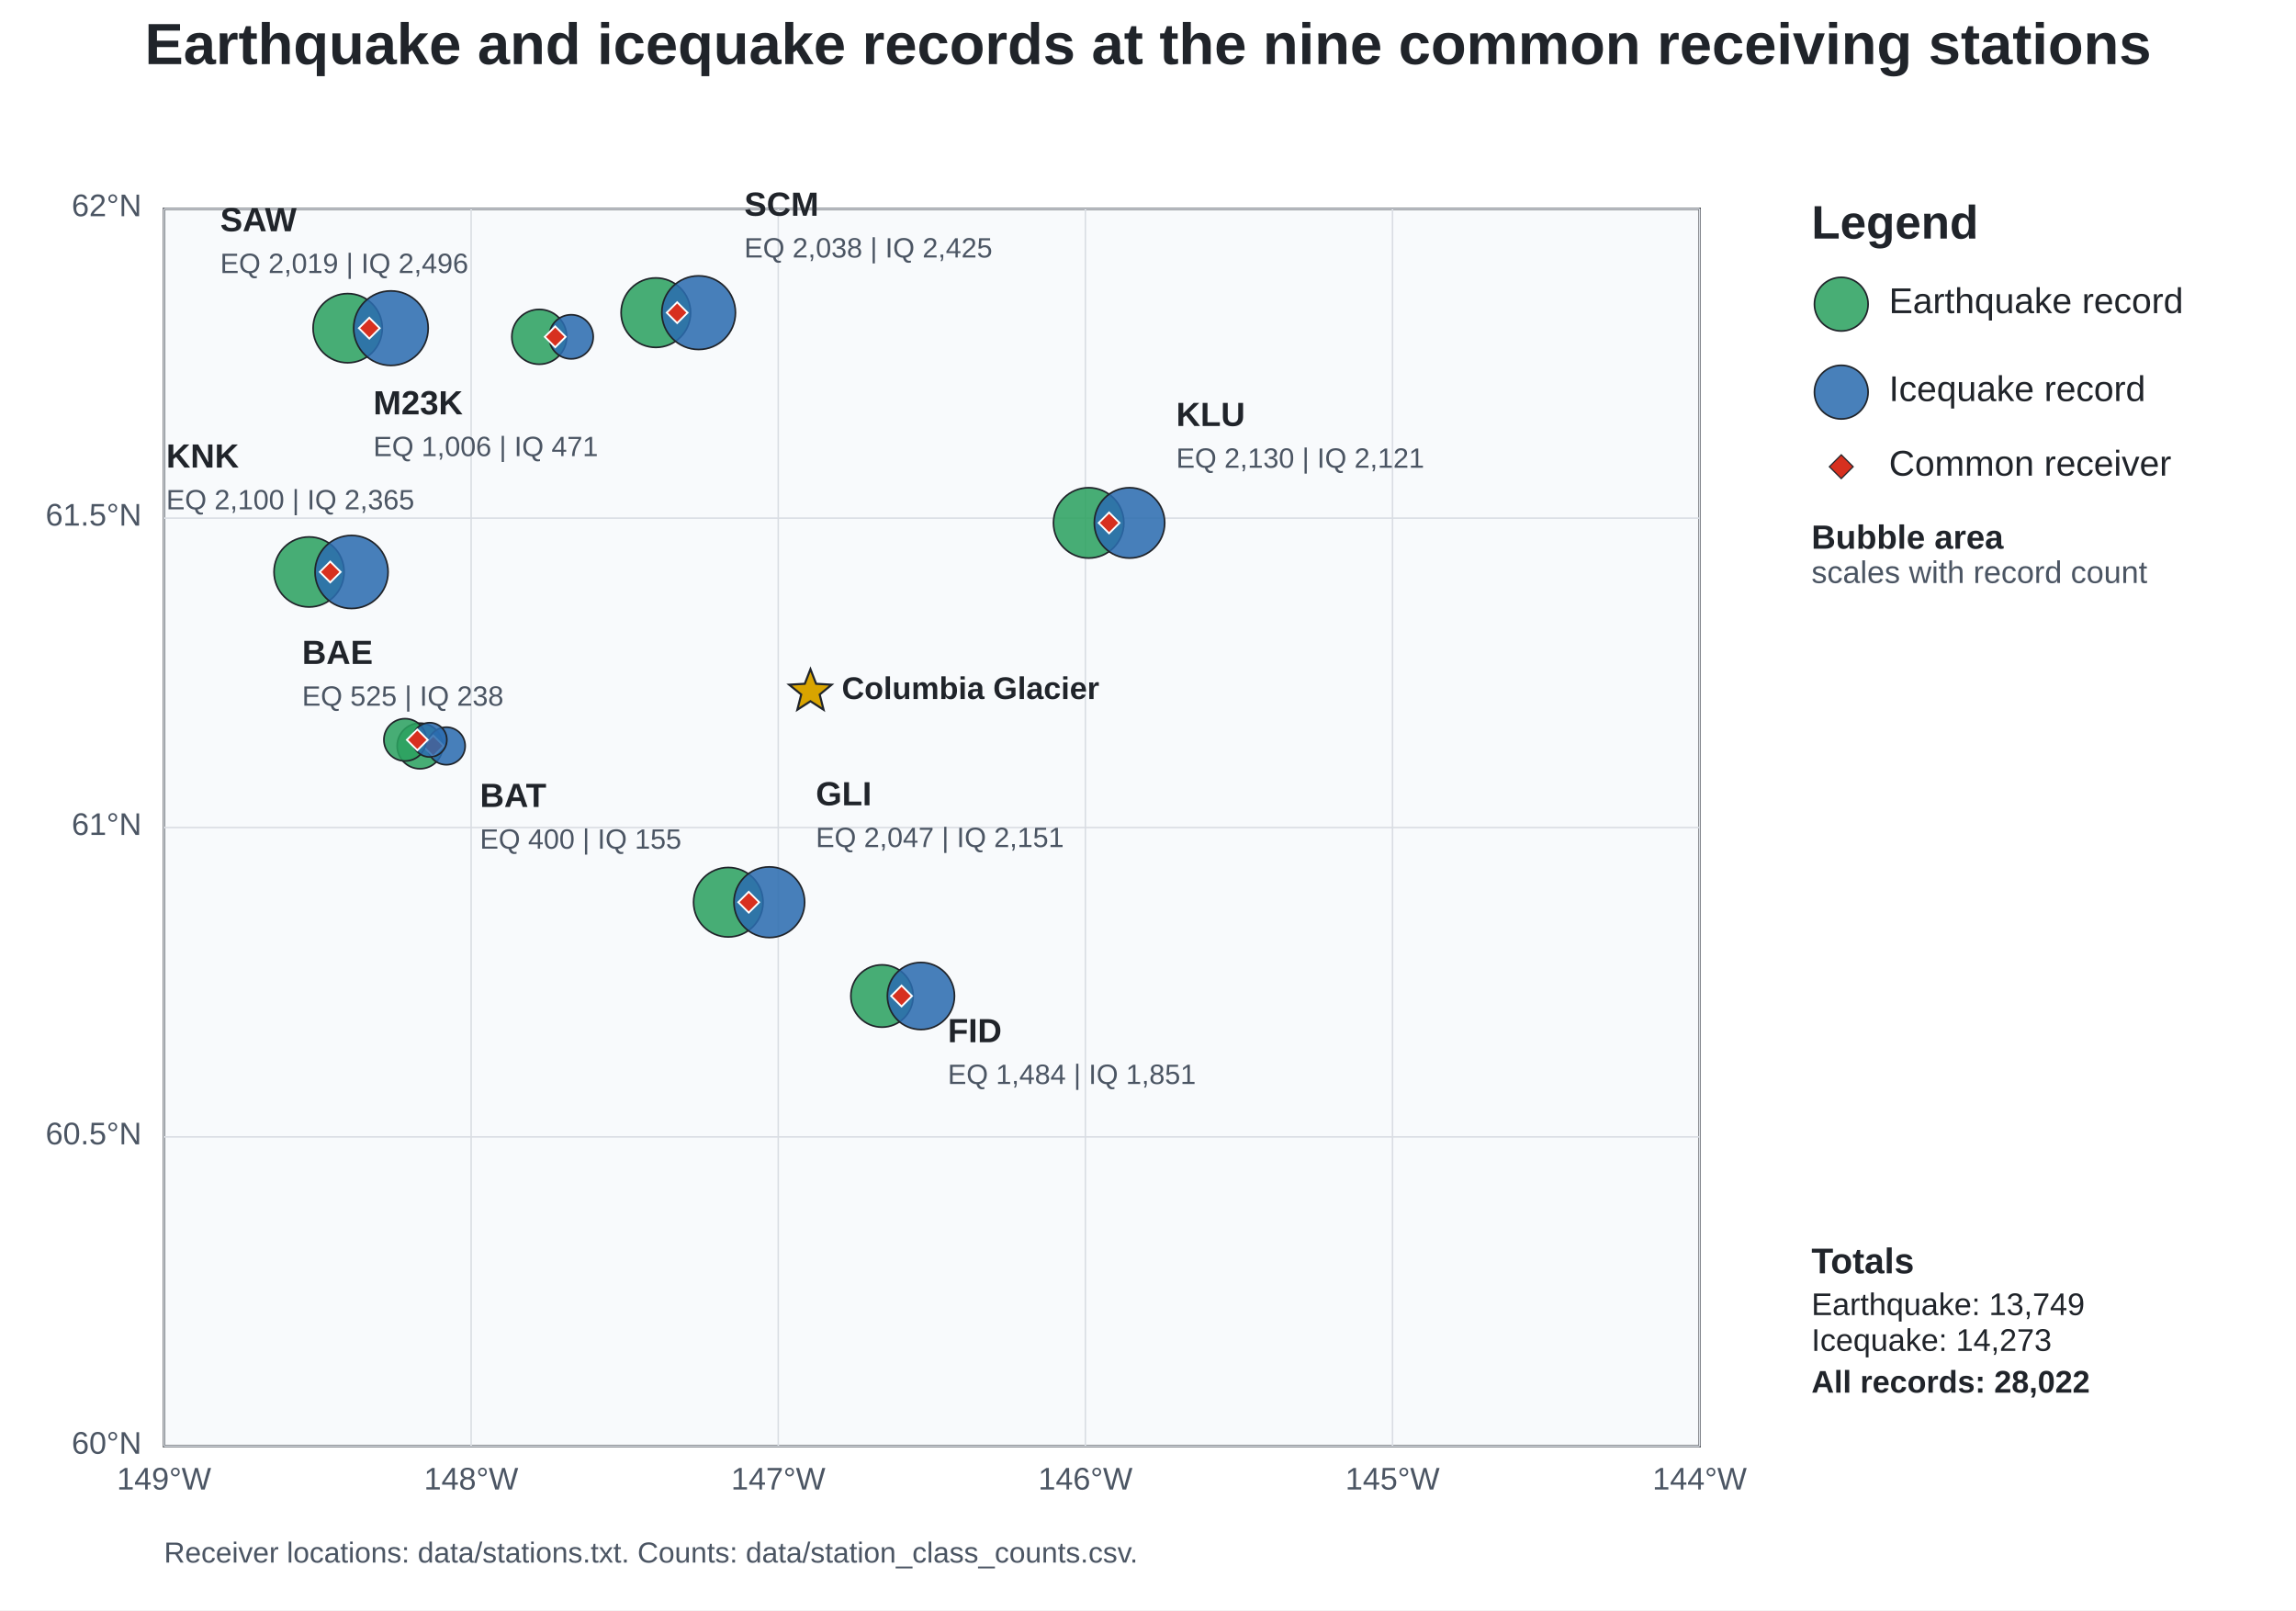
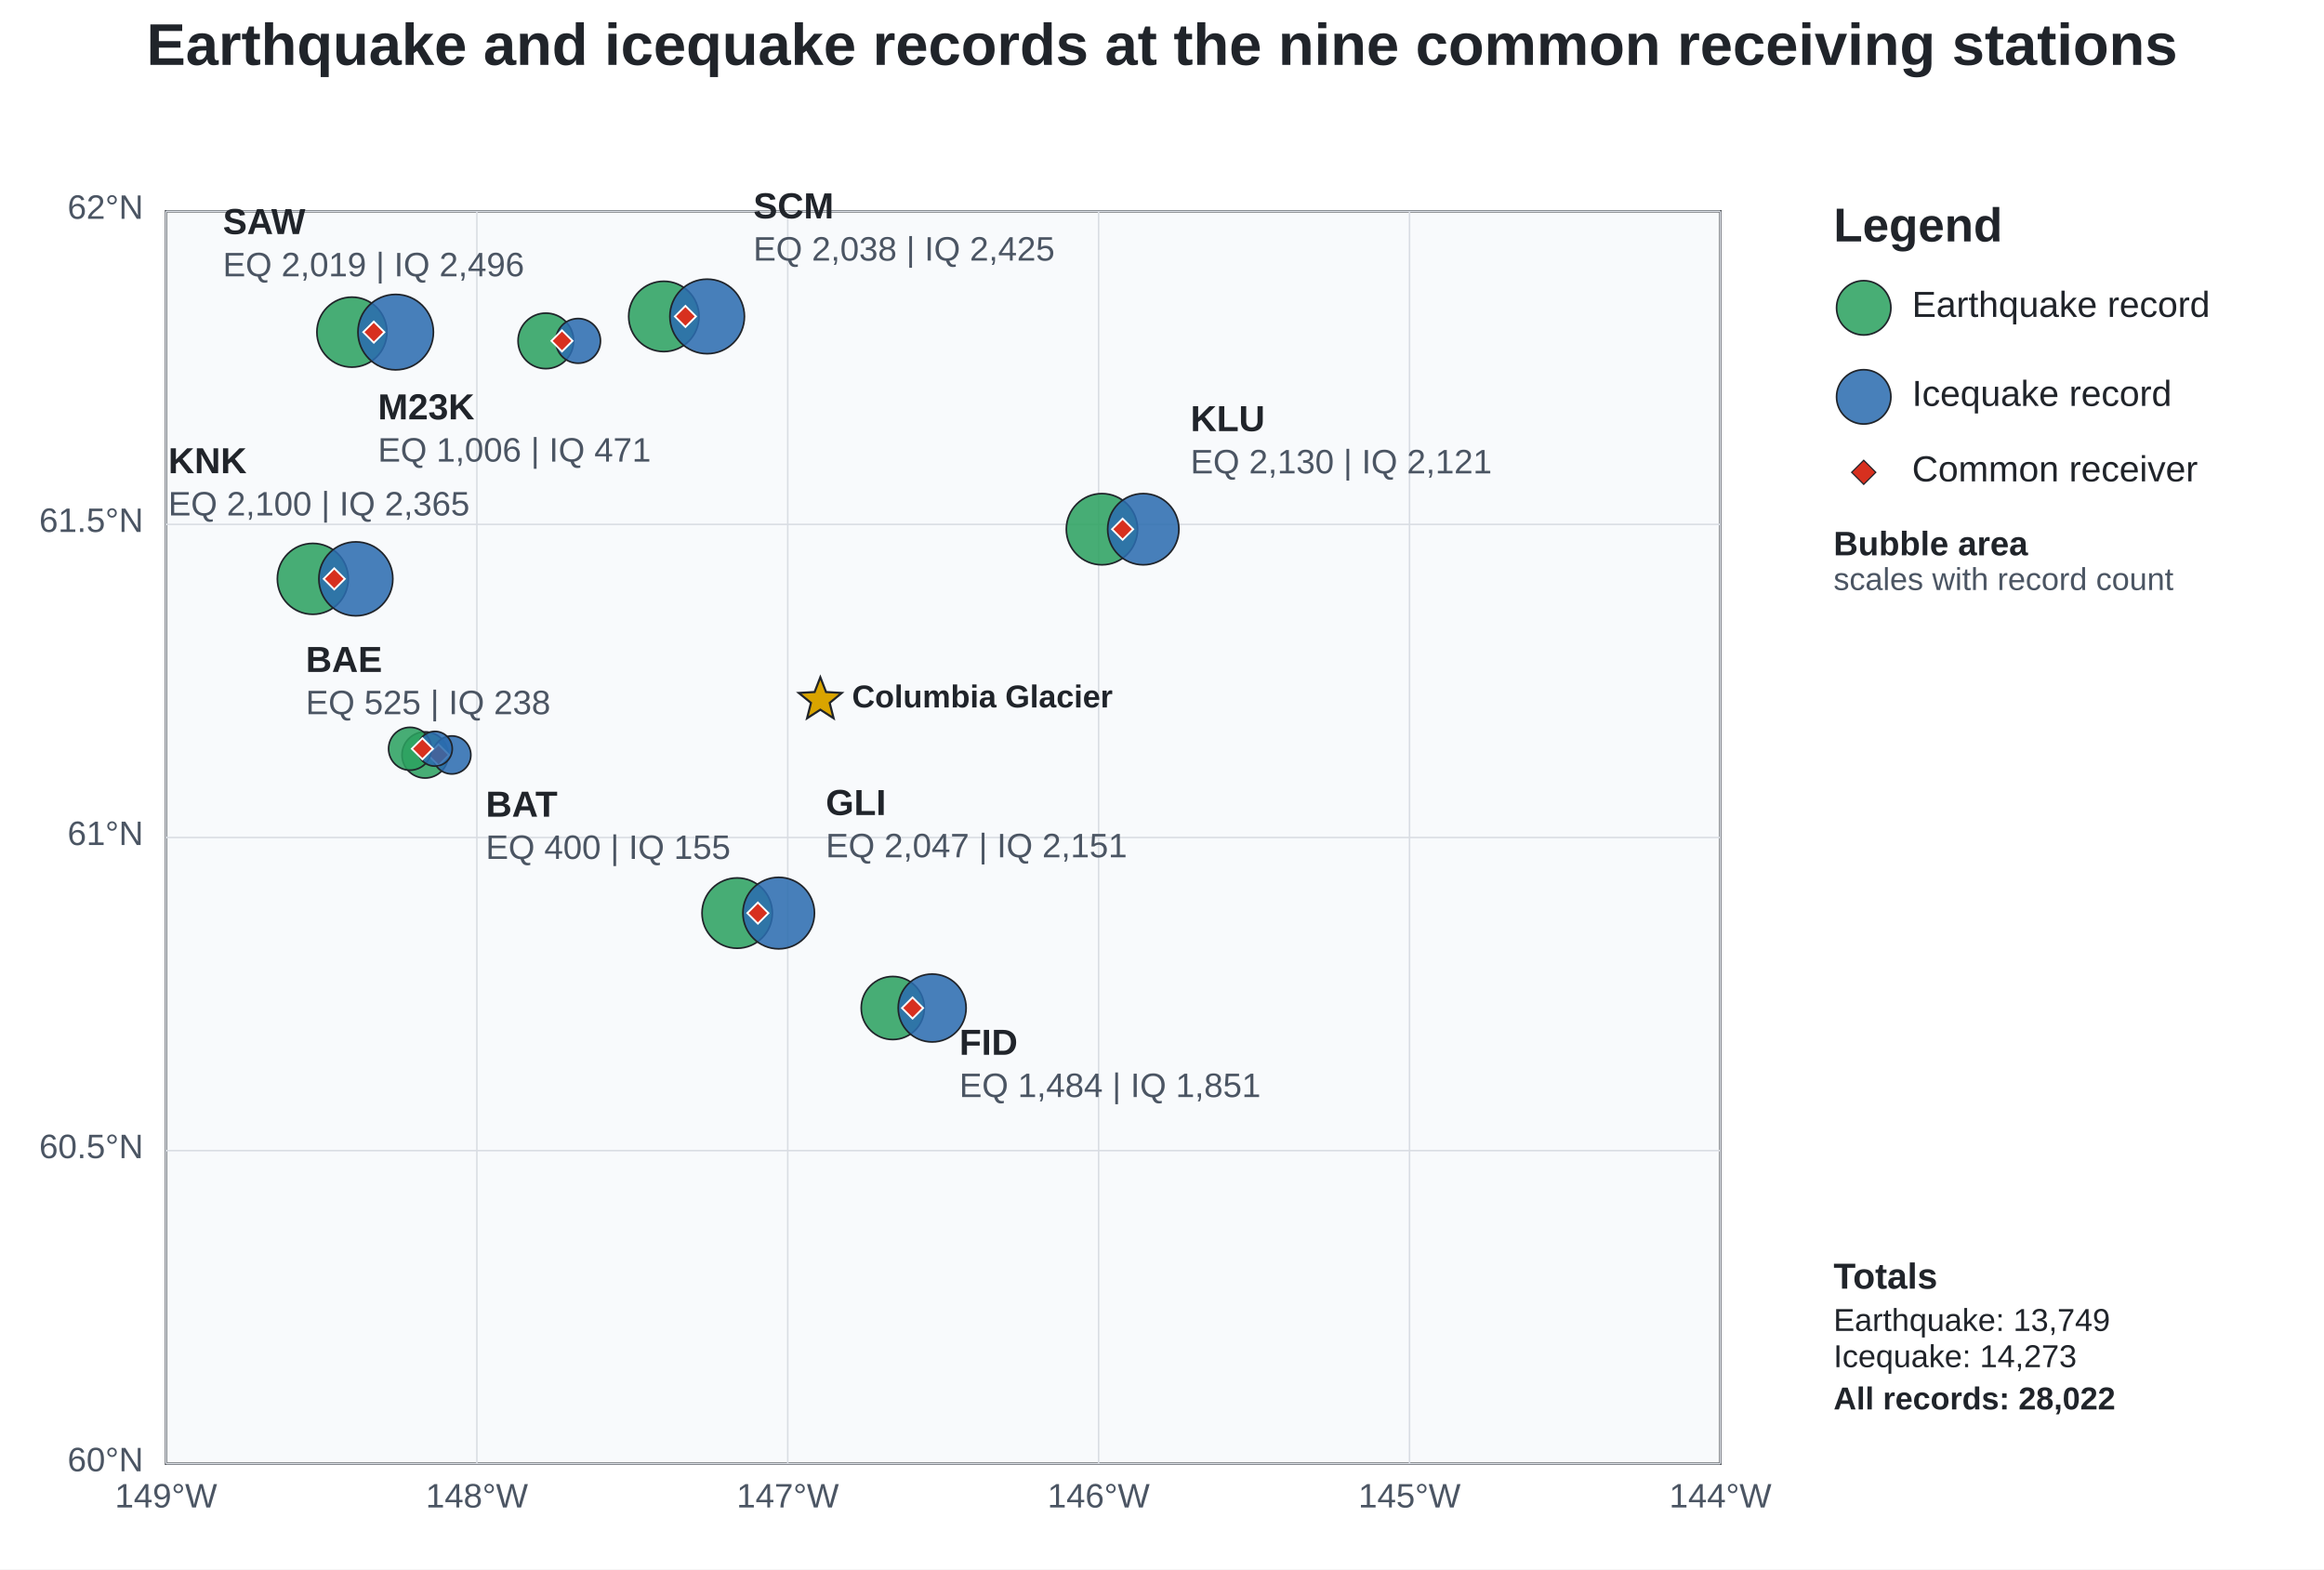
- <svg xmlns="http://www.w3.org/2000/svg" width="1540" height="1080" viewBox="0 0 1540 1080">
+ <svg xmlns="http://www.w3.org/2000/svg" width="1540" height="1040" viewBox="0 0 1540 1040">
  <rect width="100%" height="100%" fill="#ffffff" />
  <text x="770.0" y="43.0" text-anchor="middle" font-family="Arial" font-size="39" font-weight="bold" fill="#20242a">Earthquake and icequake records at the nine common receiving stations</text>
  <rect x="110" y="140" width="1030" height="830" fill="#f8fafc" stroke="#20242a" stroke-width="1.5" />
  <line x1="110.0" y1="140" x2="110.0" y2="970" stroke="#d9dde3" stroke-width="1" />
-   <text x="110.0" y="999.0" text-anchor="middle" font-family="Arial" font-size="21" fill="#4b5563">149°W</text>
+   <text x="110.0" y="999.0" text-anchor="middle" font-family="Arial" font-size="22.5" fill="#4b5563">149°W</text>
  <line x1="316.0" y1="140" x2="316.0" y2="970" stroke="#d9dde3" stroke-width="1" />
-   <text x="316.0" y="999.0" text-anchor="middle" font-family="Arial" font-size="21" fill="#4b5563">148°W</text>
+   <text x="316.0" y="999.0" text-anchor="middle" font-family="Arial" font-size="22.5" fill="#4b5563">148°W</text>
  <line x1="522.0" y1="140" x2="522.0" y2="970" stroke="#d9dde3" stroke-width="1" />
-   <text x="522.0" y="999.0" text-anchor="middle" font-family="Arial" font-size="21" fill="#4b5563">147°W</text>
+   <text x="522.0" y="999.0" text-anchor="middle" font-family="Arial" font-size="22.5" fill="#4b5563">147°W</text>
  <line x1="728.0" y1="140" x2="728.0" y2="970" stroke="#d9dde3" stroke-width="1" />
-   <text x="728.0" y="999.0" text-anchor="middle" font-family="Arial" font-size="21" fill="#4b5563">146°W</text>
+   <text x="728.0" y="999.0" text-anchor="middle" font-family="Arial" font-size="22.5" fill="#4b5563">146°W</text>
  <line x1="934.0" y1="140" x2="934.0" y2="970" stroke="#d9dde3" stroke-width="1" />
-   <text x="934.0" y="999.0" text-anchor="middle" font-family="Arial" font-size="21" fill="#4b5563">145°W</text>
+   <text x="934.0" y="999.0" text-anchor="middle" font-family="Arial" font-size="22.5" fill="#4b5563">145°W</text>
  <line x1="1140.0" y1="140" x2="1140.0" y2="970" stroke="#d9dde3" stroke-width="1" />
-   <text x="1140.0" y="999.0" text-anchor="middle" font-family="Arial" font-size="21" fill="#4b5563">144°W</text>
+   <text x="1140.0" y="999.0" text-anchor="middle" font-family="Arial" font-size="22.5" fill="#4b5563">144°W</text>
  <line x1="110" y1="970.0" x2="1140" y2="970.0" stroke="#d9dde3" stroke-width="1" />
-   <text x="95.0" y="975.0" text-anchor="end" font-family="Arial" font-size="21" fill="#4b5563">60°N</text>
+   <text x="95.0" y="975.0" text-anchor="end" font-family="Arial" font-size="22.5" fill="#4b5563">60°N</text>
  <line x1="110" y1="762.5" x2="1140" y2="762.5" stroke="#d9dde3" stroke-width="1" />
-   <text x="95.0" y="767.5" text-anchor="end" font-family="Arial" font-size="21" fill="#4b5563">60.5°N</text>
+   <text x="95.0" y="767.5" text-anchor="end" font-family="Arial" font-size="22.5" fill="#4b5563">60.5°N</text>
  <line x1="110" y1="555.0" x2="1140" y2="555.0" stroke="#d9dde3" stroke-width="1" />
-   <text x="95.0" y="560.0" text-anchor="end" font-family="Arial" font-size="21" fill="#4b5563">61°N</text>
+   <text x="95.0" y="560.0" text-anchor="end" font-family="Arial" font-size="22.5" fill="#4b5563">61°N</text>
  <line x1="110" y1="347.5" x2="1140" y2="347.5" stroke="#d9dde3" stroke-width="1" />
-   <text x="95.0" y="352.5" text-anchor="end" font-family="Arial" font-size="21" fill="#4b5563">61.5°N</text>
+   <text x="95.0" y="352.5" text-anchor="end" font-family="Arial" font-size="22.5" fill="#4b5563">61.5°N</text>
  <line x1="110" y1="140.0" x2="1140" y2="140.0" stroke="#d9dde3" stroke-width="1" />
-   <text x="95.0" y="145.0" text-anchor="end" font-family="Arial" font-size="21" fill="#4b5563">62°N</text>
+   <text x="95.0" y="145.0" text-anchor="end" font-family="Arial" font-size="22.5" fill="#4b5563">62°N</text>
  <polygon points="543.6,448.8 547.4,458.6 557.8,459.2 549.8,465.8 552.4,476.0 543.6,470.3 534.8,476.0 537.4,465.8 529.3,459.2 539.8,458.6" fill="#d9a400" stroke="#20242a" stroke-width="1.4" />
  <text x="564.6" y="468.8" font-family="Arial" font-size="21" font-weight="bold" fill="#20242a">Columbia Glacier</text>
  <circle cx="281.7" cy="500.3" r="15.3" fill="#2ca25f" fill-opacity="0.86" stroke="#20242a" stroke-width="1.1" />
  <circle cx="299.4" cy="500.3" r="12.6" fill="#2b6cb0" fill-opacity="0.86" stroke="#20242a" stroke-width="1.1" />
  <polygon points="290.6,493.3 297.6,500.3 290.6,507.3 283.6,500.3" fill="#d7301f" stroke="#ffffff" stroke-width="1.2" />
-   <text x="202.6" y="445.3" font-family="Arial" font-size="22.5" font-weight="bold" fill="#20242a">BAE</text>
-   <text x="202.6" y="473.3" font-family="Arial" font-size="18.75" fill="#4b5563">EQ 525 | IQ 238</text>
+   <text x="202.6" y="445.3" font-family="Arial" font-size="24" font-weight="bold" fill="#20242a">BAE</text>
+   <text x="202.6" y="473.3" font-family="Arial" font-size="22.5" fill="#4b5563">EQ 525 | IQ 238</text>
  <circle cx="271.7" cy="496.2" r="14.2" fill="#2ca25f" fill-opacity="0.86" stroke="#20242a" stroke-width="1.1" />
  <circle cx="288.2" cy="496.2" r="11.5" fill="#2b6cb0" fill-opacity="0.86" stroke="#20242a" stroke-width="1.1" />
  <polygon points="279.9,489.2 286.9,496.2 279.9,503.2 272.9,496.2" fill="#d7301f" stroke="#ffffff" stroke-width="1.2" />
-   <text x="321.9" y="541.2" font-family="Arial" font-size="22.5" font-weight="bold" fill="#20242a">BAT</text>
-   <text x="321.9" y="569.2" font-family="Arial" font-size="18.75" fill="#4b5563">EQ 400 | IQ 155</text>
+   <text x="321.9" y="541.2" font-family="Arial" font-size="24" font-weight="bold" fill="#20242a">BAT</text>
+   <text x="321.9" y="569.2" font-family="Arial" font-size="22.5" fill="#4b5563">EQ 400 | IQ 155</text>
  <circle cx="591.6" cy="668.0" r="20.9" fill="#2ca25f" fill-opacity="0.86" stroke="#20242a" stroke-width="1.1" />
  <circle cx="617.7" cy="668.0" r="22.5" fill="#2b6cb0" fill-opacity="0.86" stroke="#20242a" stroke-width="1.1" />
  <polygon points="604.7,661.0 611.7,668.0 604.7,675.0 597.7,668.0" fill="#d7301f" stroke="#ffffff" stroke-width="1.2" />
-   <text x="635.7" y="699.0" font-family="Arial" font-size="22.5" font-weight="bold" fill="#20242a">FID</text>
-   <text x="635.7" y="727.0" font-family="Arial" font-size="18.75" fill="#4b5563">EQ 1,484 | IQ 1,851</text>
+   <text x="635.7" y="699.0" font-family="Arial" font-size="24" font-weight="bold" fill="#20242a">FID</text>
+   <text x="635.7" y="727.0" font-family="Arial" font-size="22.5" fill="#4b5563">EQ 1,484 | IQ 1,851</text>
  <circle cx="488.5" cy="605.1" r="23.3" fill="#2ca25f" fill-opacity="0.86" stroke="#20242a" stroke-width="1.1" />
  <circle cx="516.0" cy="605.1" r="23.7" fill="#2b6cb0" fill-opacity="0.86" stroke="#20242a" stroke-width="1.1" />
  <polygon points="502.2,598.1 509.2,605.1 502.2,612.1 495.2,605.1" fill="#d7301f" stroke="#ffffff" stroke-width="1.2" />
-   <text x="547.2" y="540.1" font-family="Arial" font-size="22.5" font-weight="bold" fill="#20242a">GLI</text>
-   <text x="547.2" y="568.1" font-family="Arial" font-size="18.75" fill="#4b5563">EQ 2,047 | IQ 2,151</text>
+   <text x="547.2" y="540.1" font-family="Arial" font-size="24" font-weight="bold" fill="#20242a">GLI</text>
+   <text x="547.2" y="568.1" font-family="Arial" font-size="22.5" fill="#4b5563">EQ 2,047 | IQ 2,151</text>
  <circle cx="730.2" cy="350.7" r="23.6" fill="#2ca25f" fill-opacity="0.86" stroke="#20242a" stroke-width="1.1" />
  <circle cx="757.6" cy="350.7" r="23.6" fill="#2b6cb0" fill-opacity="0.86" stroke="#20242a" stroke-width="1.1" />
  <polygon points="743.9,343.7 750.9,350.7 743.9,357.7 736.9,350.7" fill="#d7301f" stroke="#ffffff" stroke-width="1.2" />
-   <text x="788.9" y="285.7" font-family="Arial" font-size="22.5" font-weight="bold" fill="#20242a">KLU</text>
-   <text x="788.9" y="313.7" font-family="Arial" font-size="18.75" fill="#4b5563">EQ 2,130 | IQ 2,121</text>
+   <text x="788.9" y="285.7" font-family="Arial" font-size="24" font-weight="bold" fill="#20242a">KLU</text>
+   <text x="788.9" y="313.7" font-family="Arial" font-size="22.5" fill="#4b5563">EQ 2,130 | IQ 2,121</text>
  <circle cx="207.3" cy="383.6" r="23.5" fill="#2ca25f" fill-opacity="0.86" stroke="#20242a" stroke-width="1.1" />
  <circle cx="235.8" cy="383.6" r="24.5" fill="#2b6cb0" fill-opacity="0.86" stroke="#20242a" stroke-width="1.1" />
  <polygon points="221.5,376.6 228.5,383.6 221.5,390.6 214.5,383.6" fill="#d7301f" stroke="#ffffff" stroke-width="1.2" />
-   <text x="111.5" y="313.6" font-family="Arial" font-size="22.5" font-weight="bold" fill="#20242a">KNK</text>
-   <text x="111.5" y="341.6" font-family="Arial" font-size="18.75" fill="#4b5563">EQ 2,100 | IQ 2,365</text>
+   <text x="111.5" y="313.6" font-family="Arial" font-size="24" font-weight="bold" fill="#20242a">KNK</text>
+   <text x="111.5" y="341.6" font-family="Arial" font-size="22.5" fill="#4b5563">EQ 2,100 | IQ 2,365</text>
  <circle cx="361.7" cy="225.9" r="18.4" fill="#2ca25f" fill-opacity="0.86" stroke="#20242a" stroke-width="1.1" />
  <circle cx="383.1" cy="225.9" r="14.8" fill="#2b6cb0" fill-opacity="0.86" stroke="#20242a" stroke-width="1.1" />
  <polygon points="372.4,218.9 379.4,225.9 372.4,232.9 365.4,225.9" fill="#d7301f" stroke="#ffffff" stroke-width="1.2" />
-   <text x="250.4" y="277.9" font-family="Arial" font-size="22.5" font-weight="bold" fill="#20242a">M23K</text>
-   <text x="250.4" y="305.9" font-family="Arial" font-size="18.75" fill="#4b5563">EQ 1,006 | IQ 471</text>
+   <text x="250.4" y="277.9" font-family="Arial" font-size="24" font-weight="bold" fill="#20242a">M23K</text>
+   <text x="250.4" y="305.9" font-family="Arial" font-size="22.5" fill="#4b5563">EQ 1,006 | IQ 471</text>
  <circle cx="233.2" cy="220.1" r="23.2" fill="#2ca25f" fill-opacity="0.86" stroke="#20242a" stroke-width="1.1" />
  <circle cx="262.2" cy="220.1" r="25.0" fill="#2b6cb0" fill-opacity="0.86" stroke="#20242a" stroke-width="1.1" />
  <polygon points="247.7,213.1 254.7,220.1 247.7,227.1 240.7,220.1" fill="#d7301f" stroke="#ffffff" stroke-width="1.2" />
-   <text x="147.7" y="155.1" font-family="Arial" font-size="22.5" font-weight="bold" fill="#20242a">SAW</text>
-   <text x="147.7" y="183.1" font-family="Arial" font-size="18.75" fill="#4b5563">EQ 2,019 | IQ 2,496</text>
+   <text x="147.7" y="155.1" font-family="Arial" font-size="24" font-weight="bold" fill="#20242a">SAW</text>
+   <text x="147.7" y="183.1" font-family="Arial" font-size="22.5" fill="#4b5563">EQ 2,019 | IQ 2,496</text>
  <circle cx="439.9" cy="209.7" r="23.3" fill="#2ca25f" fill-opacity="0.86" stroke="#20242a" stroke-width="1.1" />
  <circle cx="468.6" cy="209.7" r="24.7" fill="#2b6cb0" fill-opacity="0.86" stroke="#20242a" stroke-width="1.1" />
  <polygon points="454.2,202.7 461.2,209.7 454.2,216.7 447.2,209.7" fill="#d7301f" stroke="#ffffff" stroke-width="1.2" />
-   <text x="499.2" y="144.7" font-family="Arial" font-size="22.5" font-weight="bold" fill="#20242a">SCM</text>
-   <text x="499.2" y="172.7" font-family="Arial" font-size="18.75" fill="#4b5563">EQ 2,038 | IQ 2,425</text>
+   <text x="499.2" y="144.7" font-family="Arial" font-size="24" font-weight="bold" fill="#20242a">SCM</text>
+   <text x="499.2" y="172.7" font-family="Arial" font-size="22.5" fill="#4b5563">EQ 2,038 | IQ 2,425</text>
  <text x="1215.0" y="160.0" font-family="Arial" font-size="31.5" font-weight="bold" fill="#20242a">Legend</text>
  <circle cx="1235" cy="204" r="18" fill="#2ca25f" fill-opacity="0.86" stroke="#20242a" stroke-width="1.1" />
  <text x="1267.0" y="210.0" font-family="Arial" font-size="24" fill="#20242a">Earthquake record</text>
  <circle cx="1235" cy="263" r="18" fill="#2b6cb0" fill-opacity="0.86" stroke="#20242a" stroke-width="1.1" />
  <text x="1267.0" y="269.0" font-family="Arial" font-size="24" fill="#20242a">Icequake record</text>
  <polygon points="1235,305 1243,313 1235,321 1227,313" fill="#d7301f" stroke="#20242a" stroke-width="0.8" />
  <text x="1267.0" y="319.0" font-family="Arial" font-size="24" fill="#20242a">Common receiver</text>
  <text x="1215.0" y="368.0" font-family="Arial" font-size="22.5" font-weight="bold" fill="#20242a">Bubble area</text>
  <text x="1215.0" y="391.0" font-family="Arial" font-size="21" fill="#4b5563">scales with record count</text>
  <text x="1215.0" y="854.0" font-family="Arial" font-size="24" font-weight="bold" fill="#20242a">Totals</text>
  <text x="1215.0" y="882.0" font-family="Arial" font-size="21" fill="#20242a">Earthquake: 13,749</text>
  <text x="1215.0" y="906.0" font-family="Arial" font-size="21" fill="#20242a">Icequake: 14,273</text>
  <text x="1215.0" y="934.0" font-family="Arial" font-size="21" font-weight="bold" fill="#20242a">All records: 28,022</text>
-   <text x="110.0" y="1048.0" font-family="Arial" font-size="19.5" fill="#4b5563">Receiver locations: data/stations.txt. Counts: data/station_class_counts.csv.</text>
</svg>
